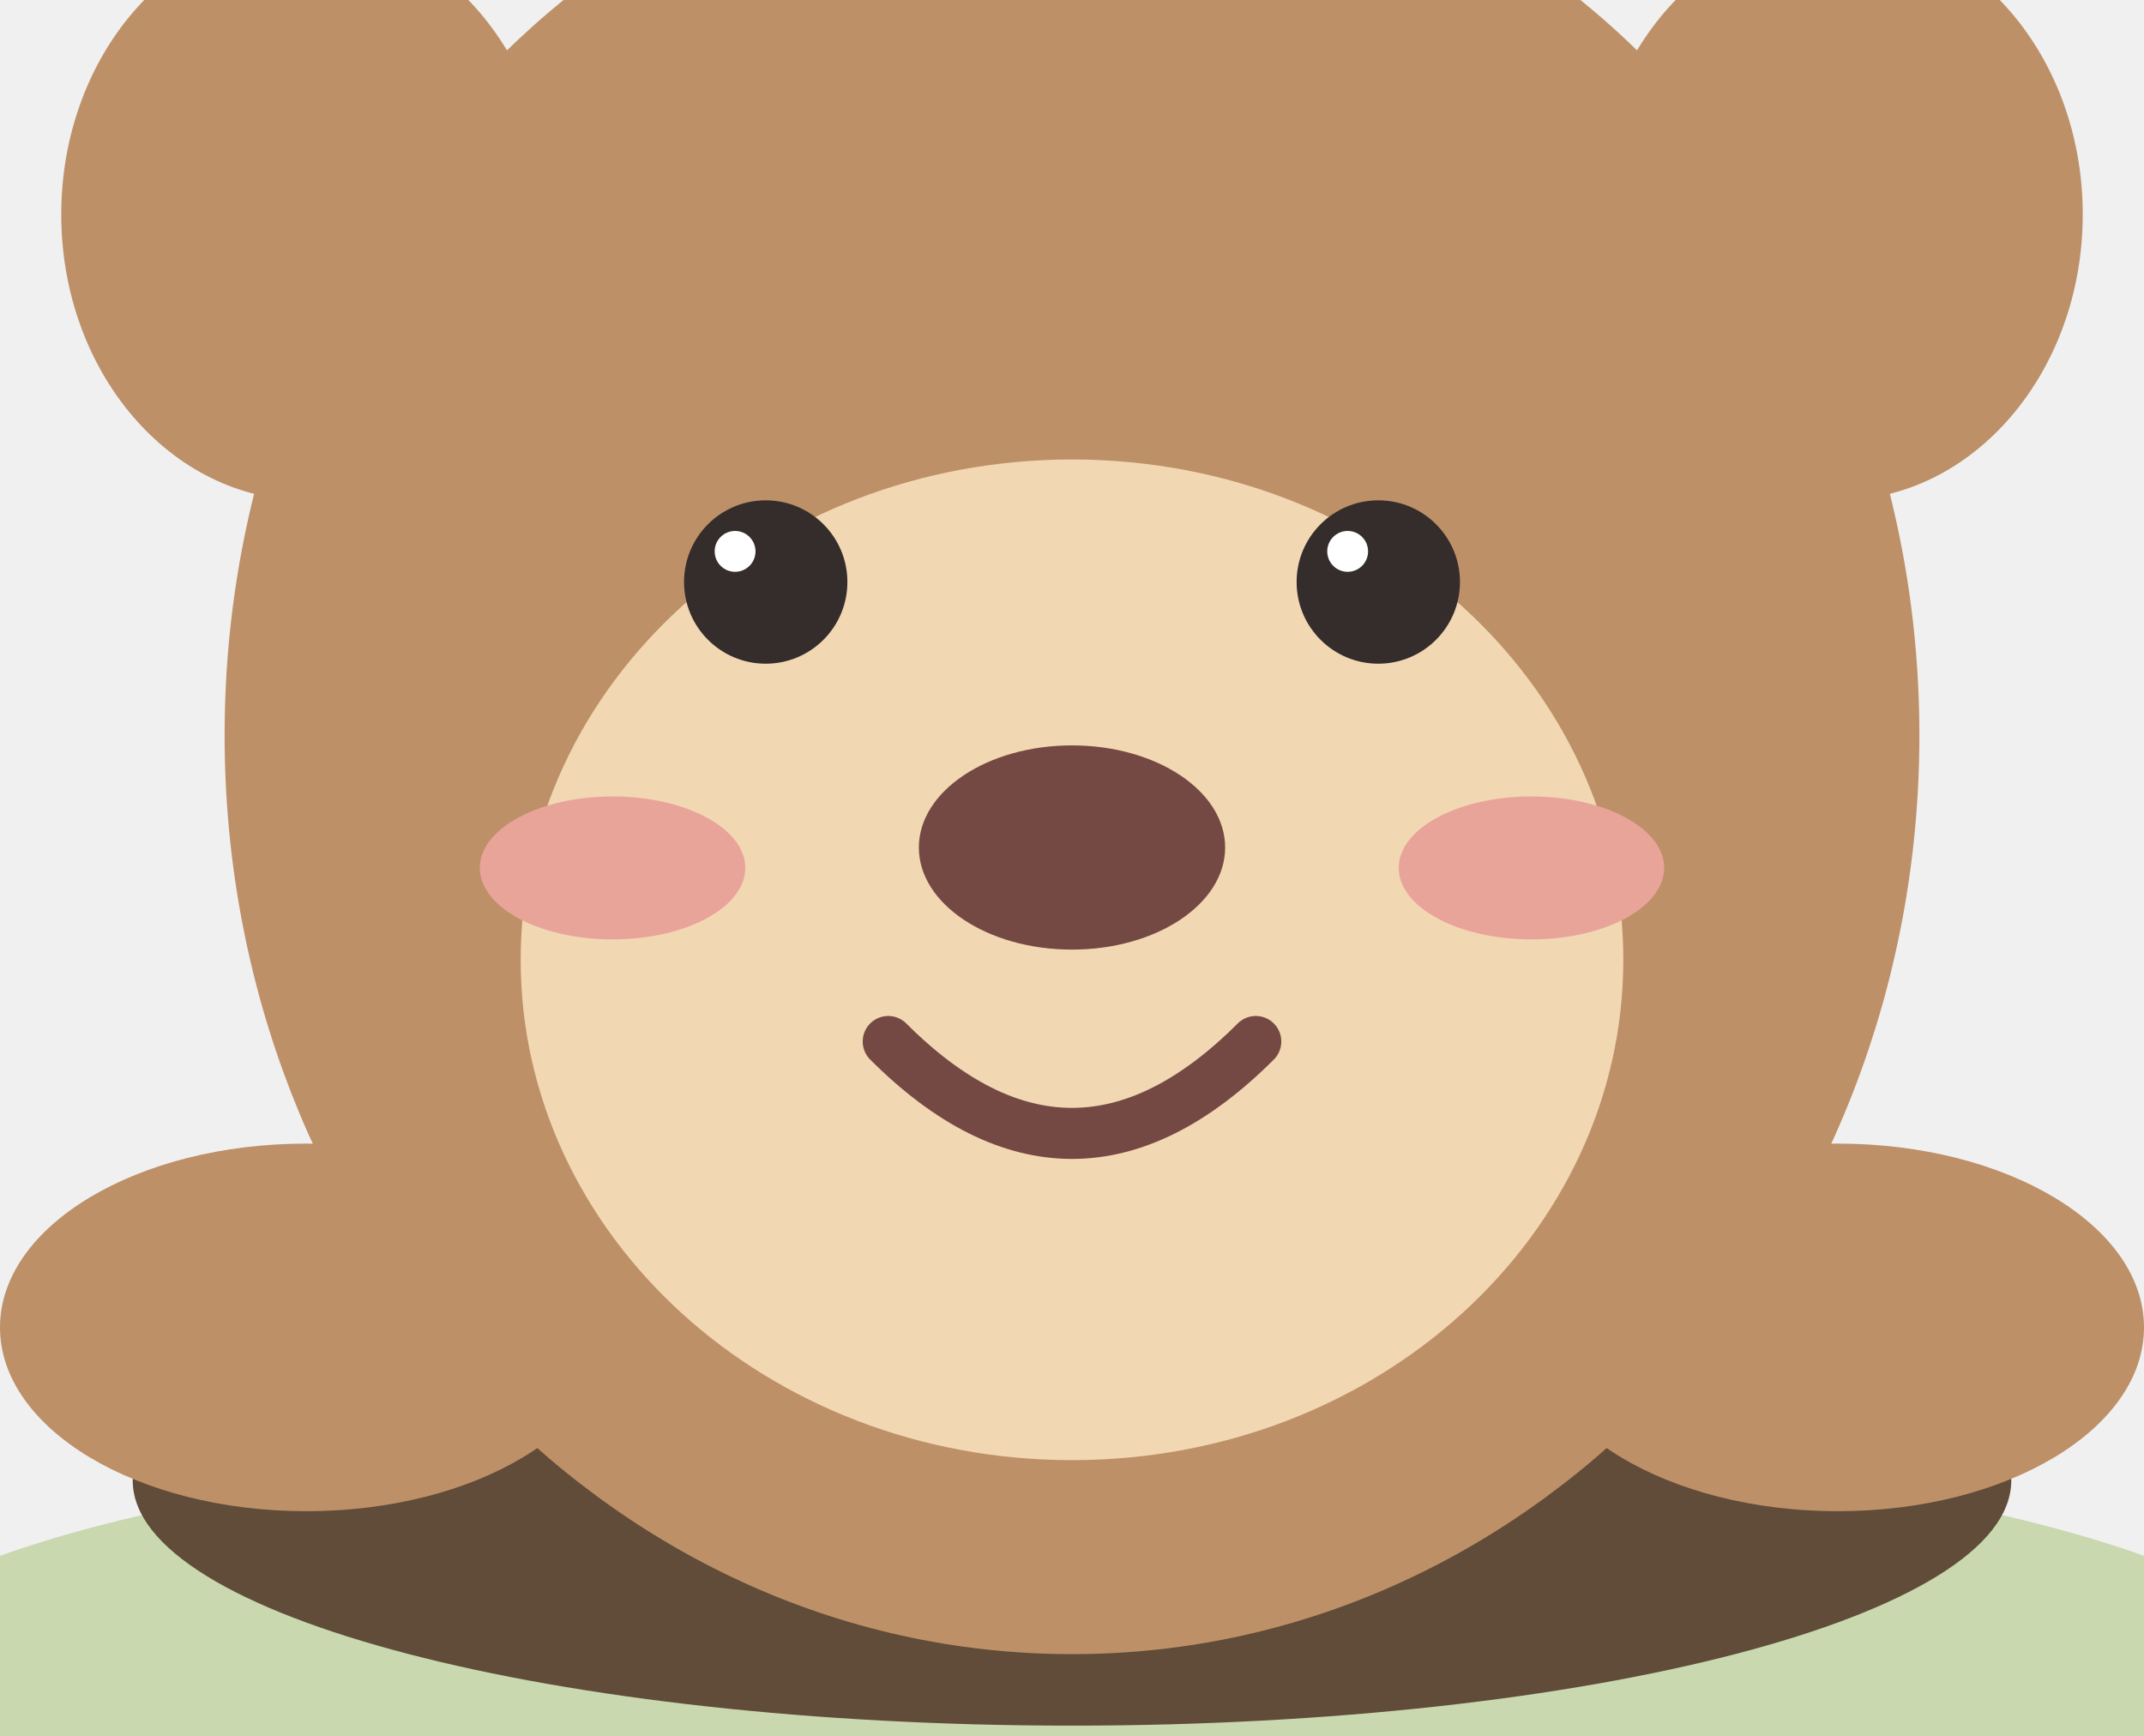
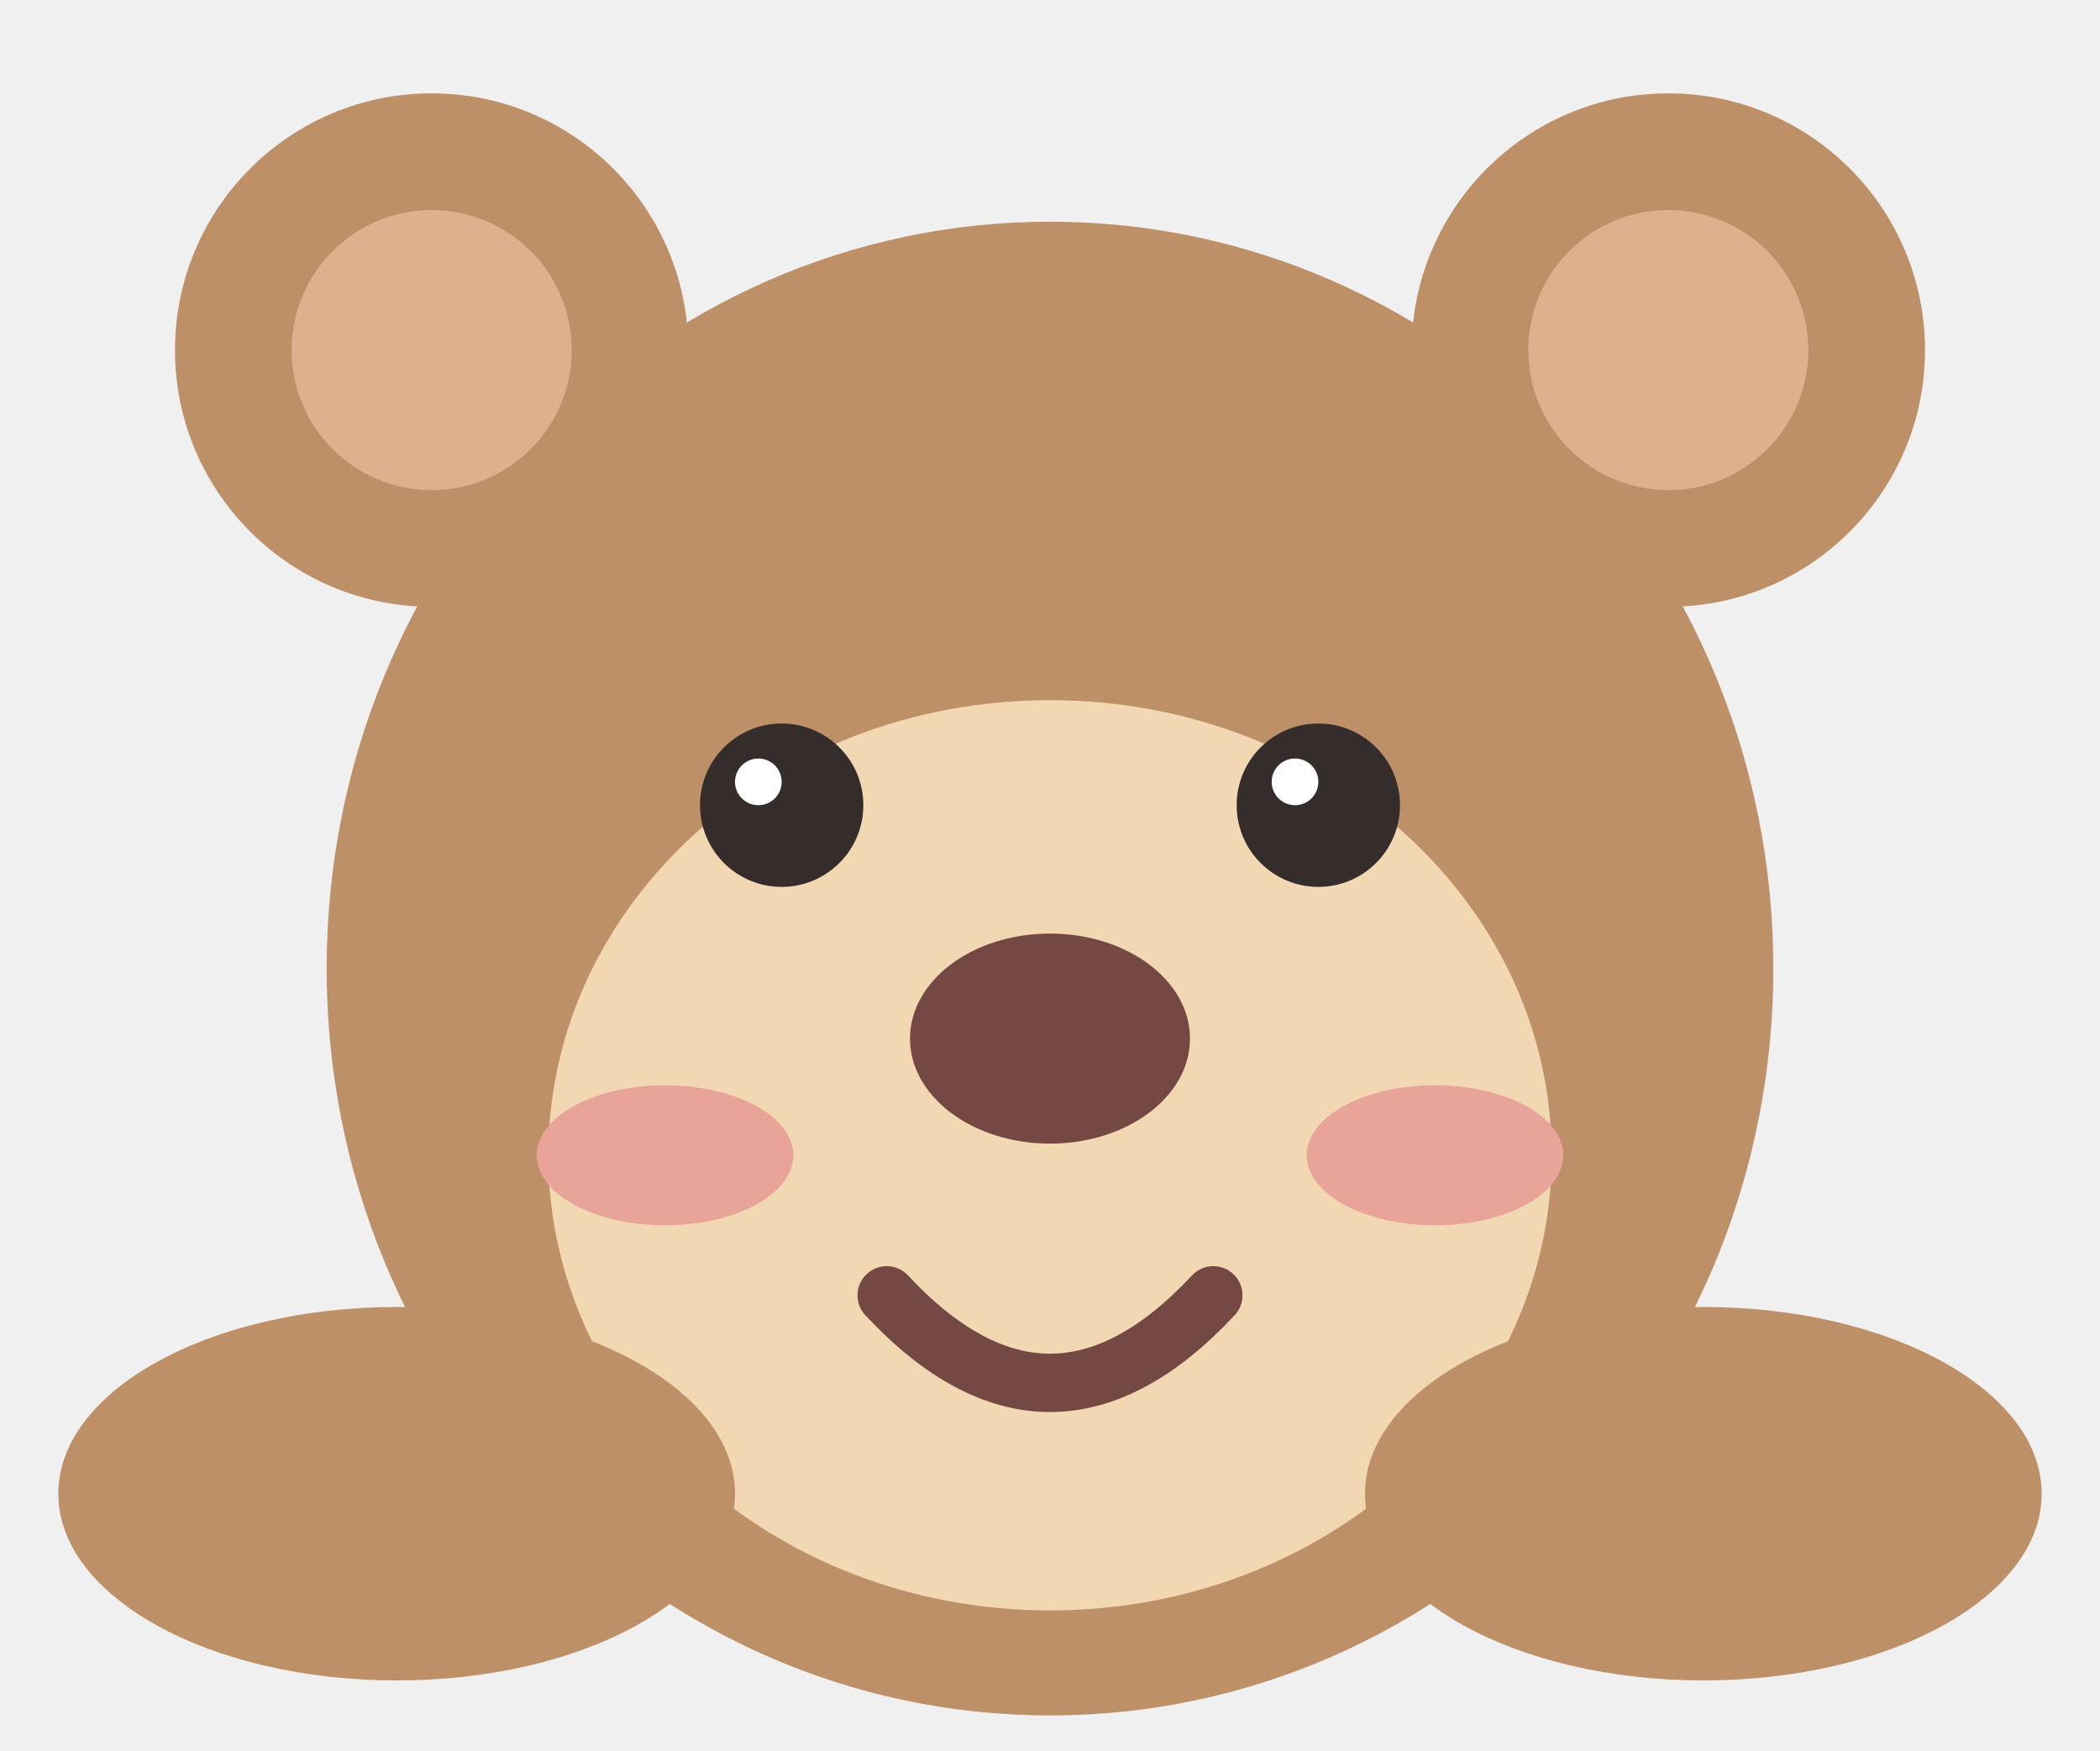
- <svg xmlns="http://www.w3.org/2000/svg" viewBox="45 95 210 170">
-   <ellipse cx="150" cy="259" rx="120" ry="24" fill="#c9d8ae" />
-   <ellipse cx="150" cy="240" rx="92" ry="24" fill="#604c39" />
-   <ellipse cx="150" cy="167" rx="83" ry="90" fill="#bd9068" />
-   <ellipse cx="75" cy="116" rx="24" ry="28" fill="#bd9068" />
-   <ellipse cx="225" cy="116" rx="24" ry="28" fill="#bd9068" />
-   <ellipse cx="150" cy="189" rx="54" ry="49" fill="#f2d7b3" />
-   <circle cx="120" cy="152" r="8" fill="#342d2c" />
-   <circle cx="180" cy="152" r="8" fill="#342d2c" />
-   <circle cx="117" cy="149" r="2" fill="white" />
-   <circle cx="177" cy="149" r="2" fill="white" />
-   <ellipse cx="150" cy="178" rx="15" ry="10" fill="#754943" />
-   <path d="M132 197 Q150 215 168 197" fill="none" stroke="#754943" stroke-width="5" stroke-linecap="round" />
-   <ellipse cx="105" cy="180" rx="13" ry="7" fill="#e9a49a" />
-   <ellipse cx="195" cy="180" rx="13" ry="7" fill="#e9a49a" />
-   <path d="M145 88 Q125 32 193 41 Q189 84 145 88" fill="#74a47b" />
-   <path d="M146 88 L179 53" stroke="#417657" stroke-width="4" />
-   <ellipse cx="75" cy="225" rx="30" ry="18" fill="#bd9068" />
-   <ellipse cx="225" cy="225" rx="30" ry="18" fill="#bd9068" />
+ <svg xmlns="http://www.w3.org/2000/svg" viewBox="0 0 180 150">
+   <ellipse cx="90" cy="83" rx="62" ry="64" fill="#bd9068" />
+   <circle cx="37" cy="30" r="22" fill="#bd9068" />
+   <circle cx="143" cy="30" r="22" fill="#bd9068" />
+   <circle cx="37" cy="30" r="12" fill="#ddb18d" />
+   <circle cx="143" cy="30" r="12" fill="#ddb18d" />
+   <ellipse cx="90" cy="99" rx="43" ry="39" fill="#f2d7b3" />
+   <circle cx="67" cy="69" r="7" fill="#342d2c" />
+   <circle cx="113" cy="69" r="7" fill="#342d2c" />
+   <circle cx="65" cy="67" r="2" fill="white" />
+   <circle cx="111" cy="67" r="2" fill="white" />
+   <ellipse cx="90" cy="89" rx="12" ry="9" fill="#754943" />
+   <path d="M76 111 Q90 126 104 111" fill="none" stroke="#754943" stroke-width="5" stroke-linecap="round" />
+   <ellipse cx="57" cy="99" rx="11" ry="6" fill="#e9a49a" />
+   <ellipse cx="123" cy="99" rx="11" ry="6" fill="#e9a49a" />
+   <ellipse cx="34" cy="128" rx="29" ry="16" fill="#bd9068" />
+   <ellipse cx="146" cy="128" rx="29" ry="16" fill="#bd9068" />
</svg>
